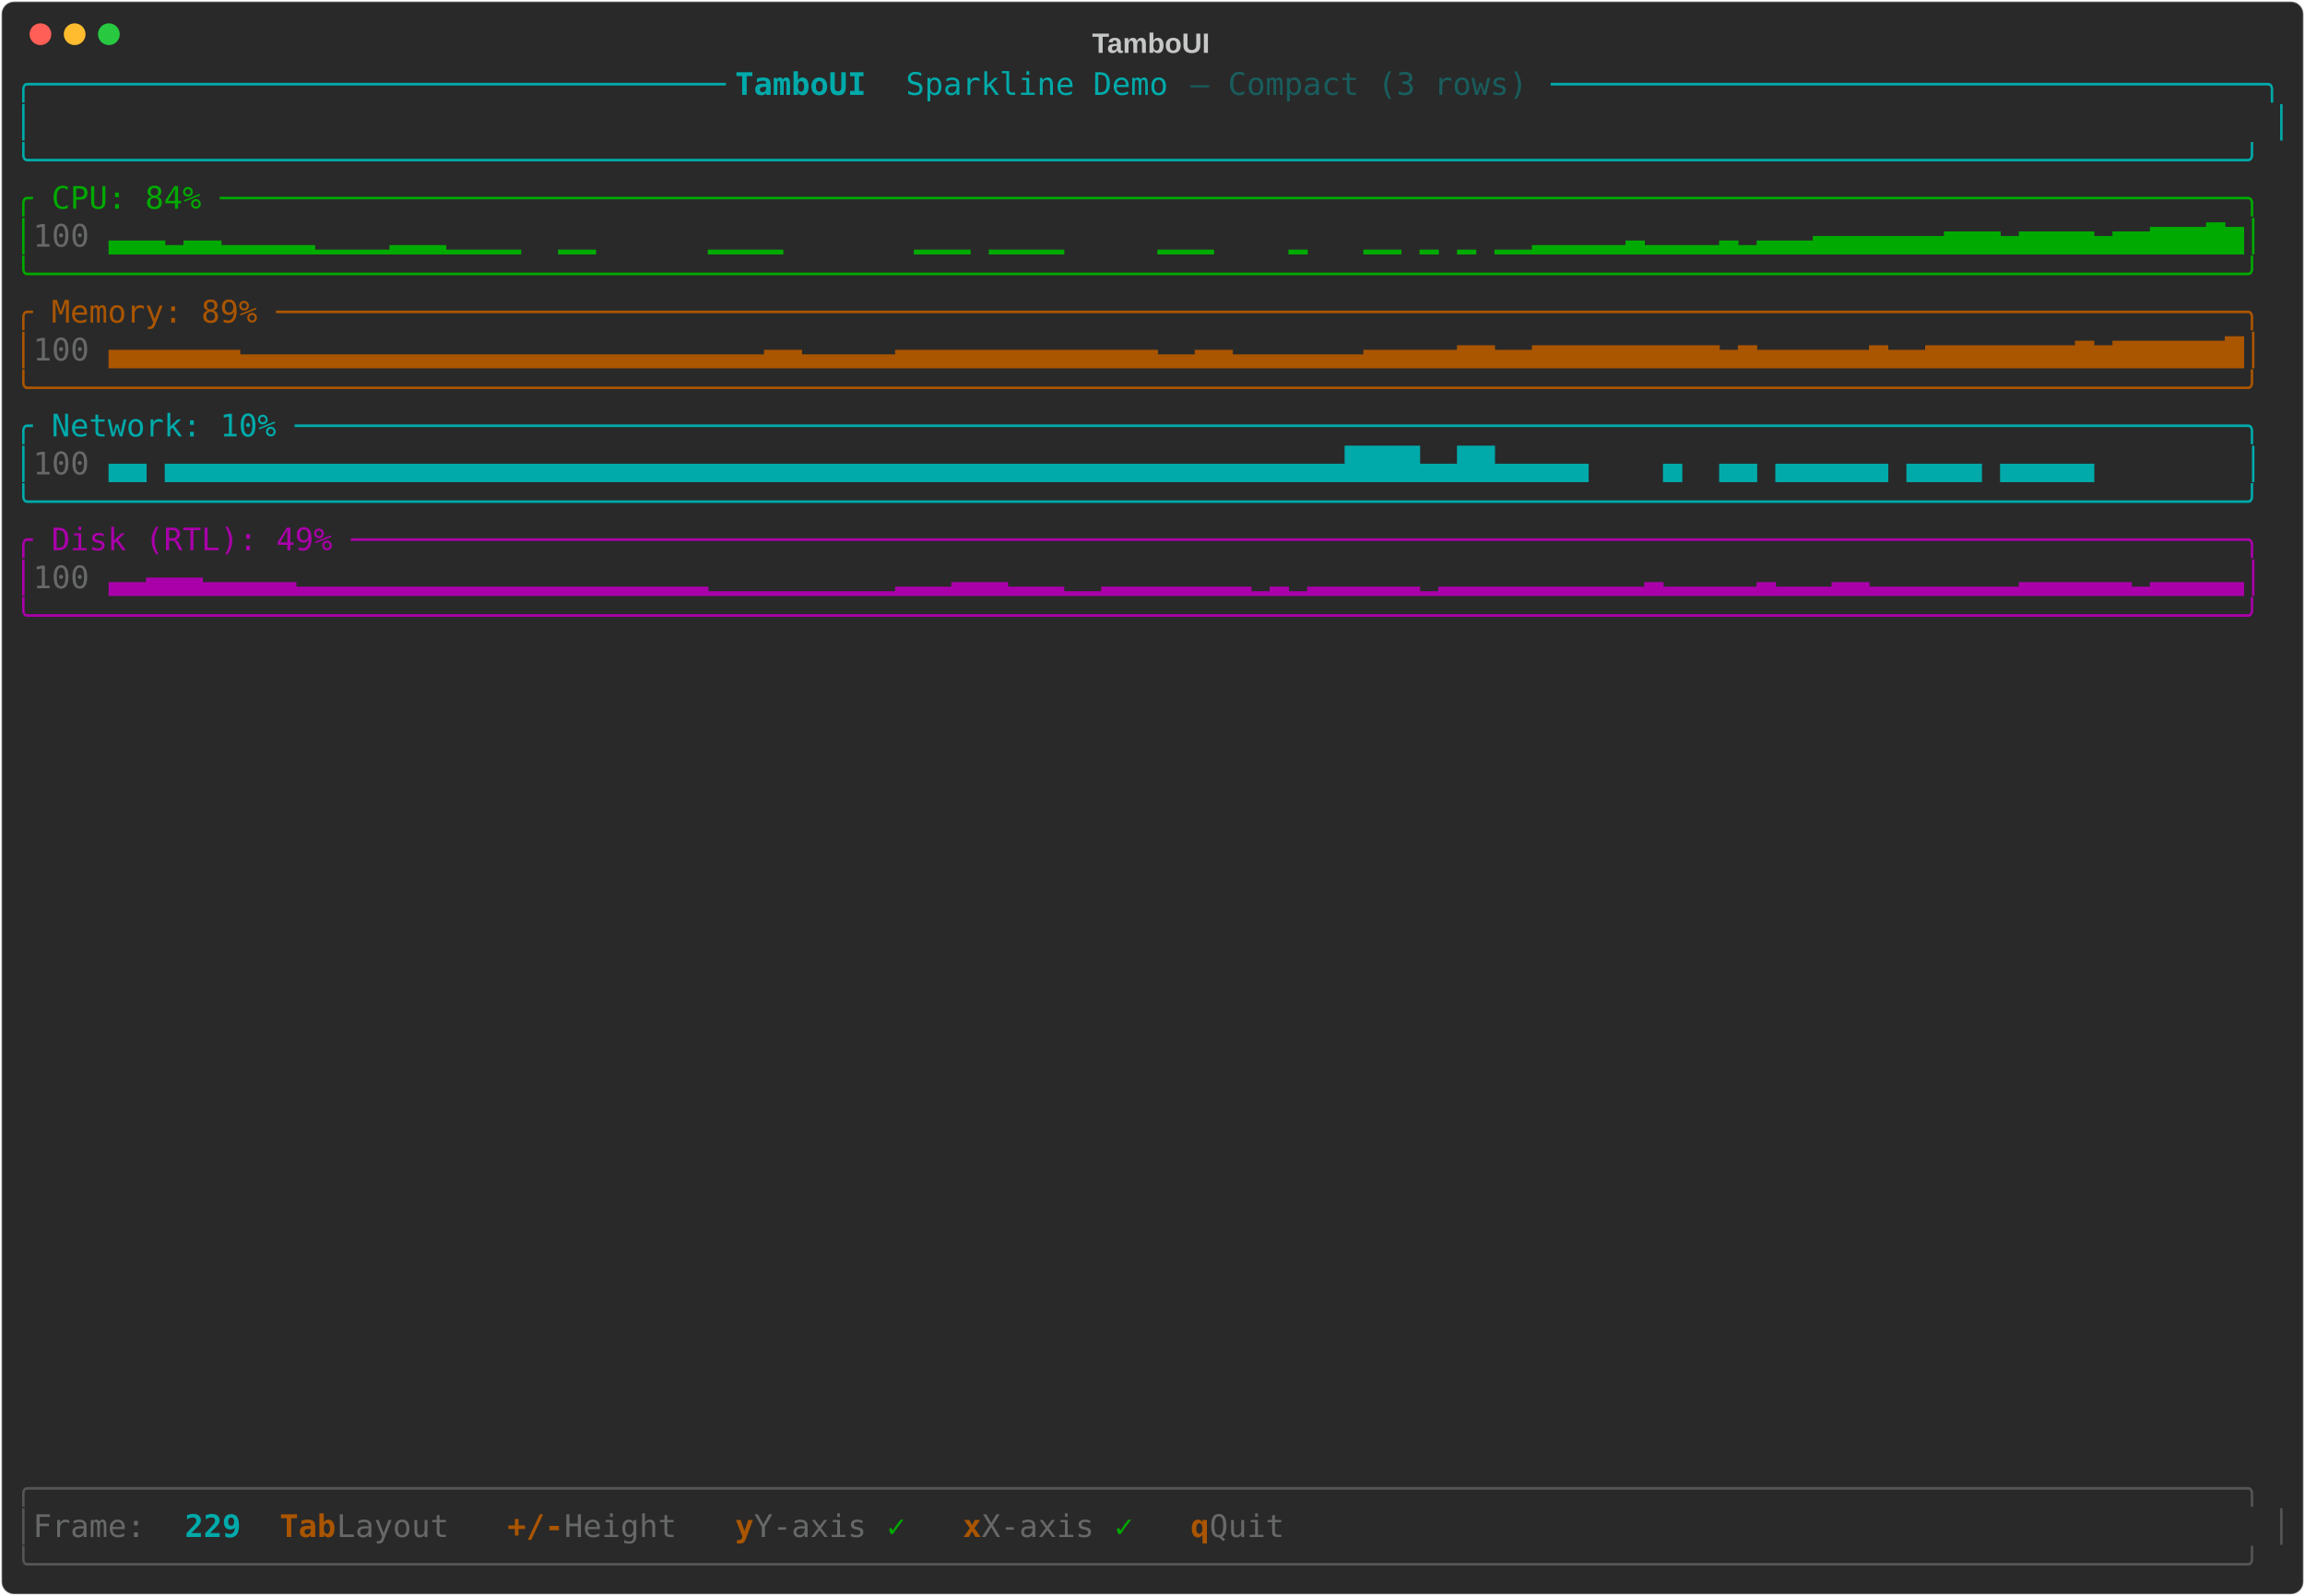
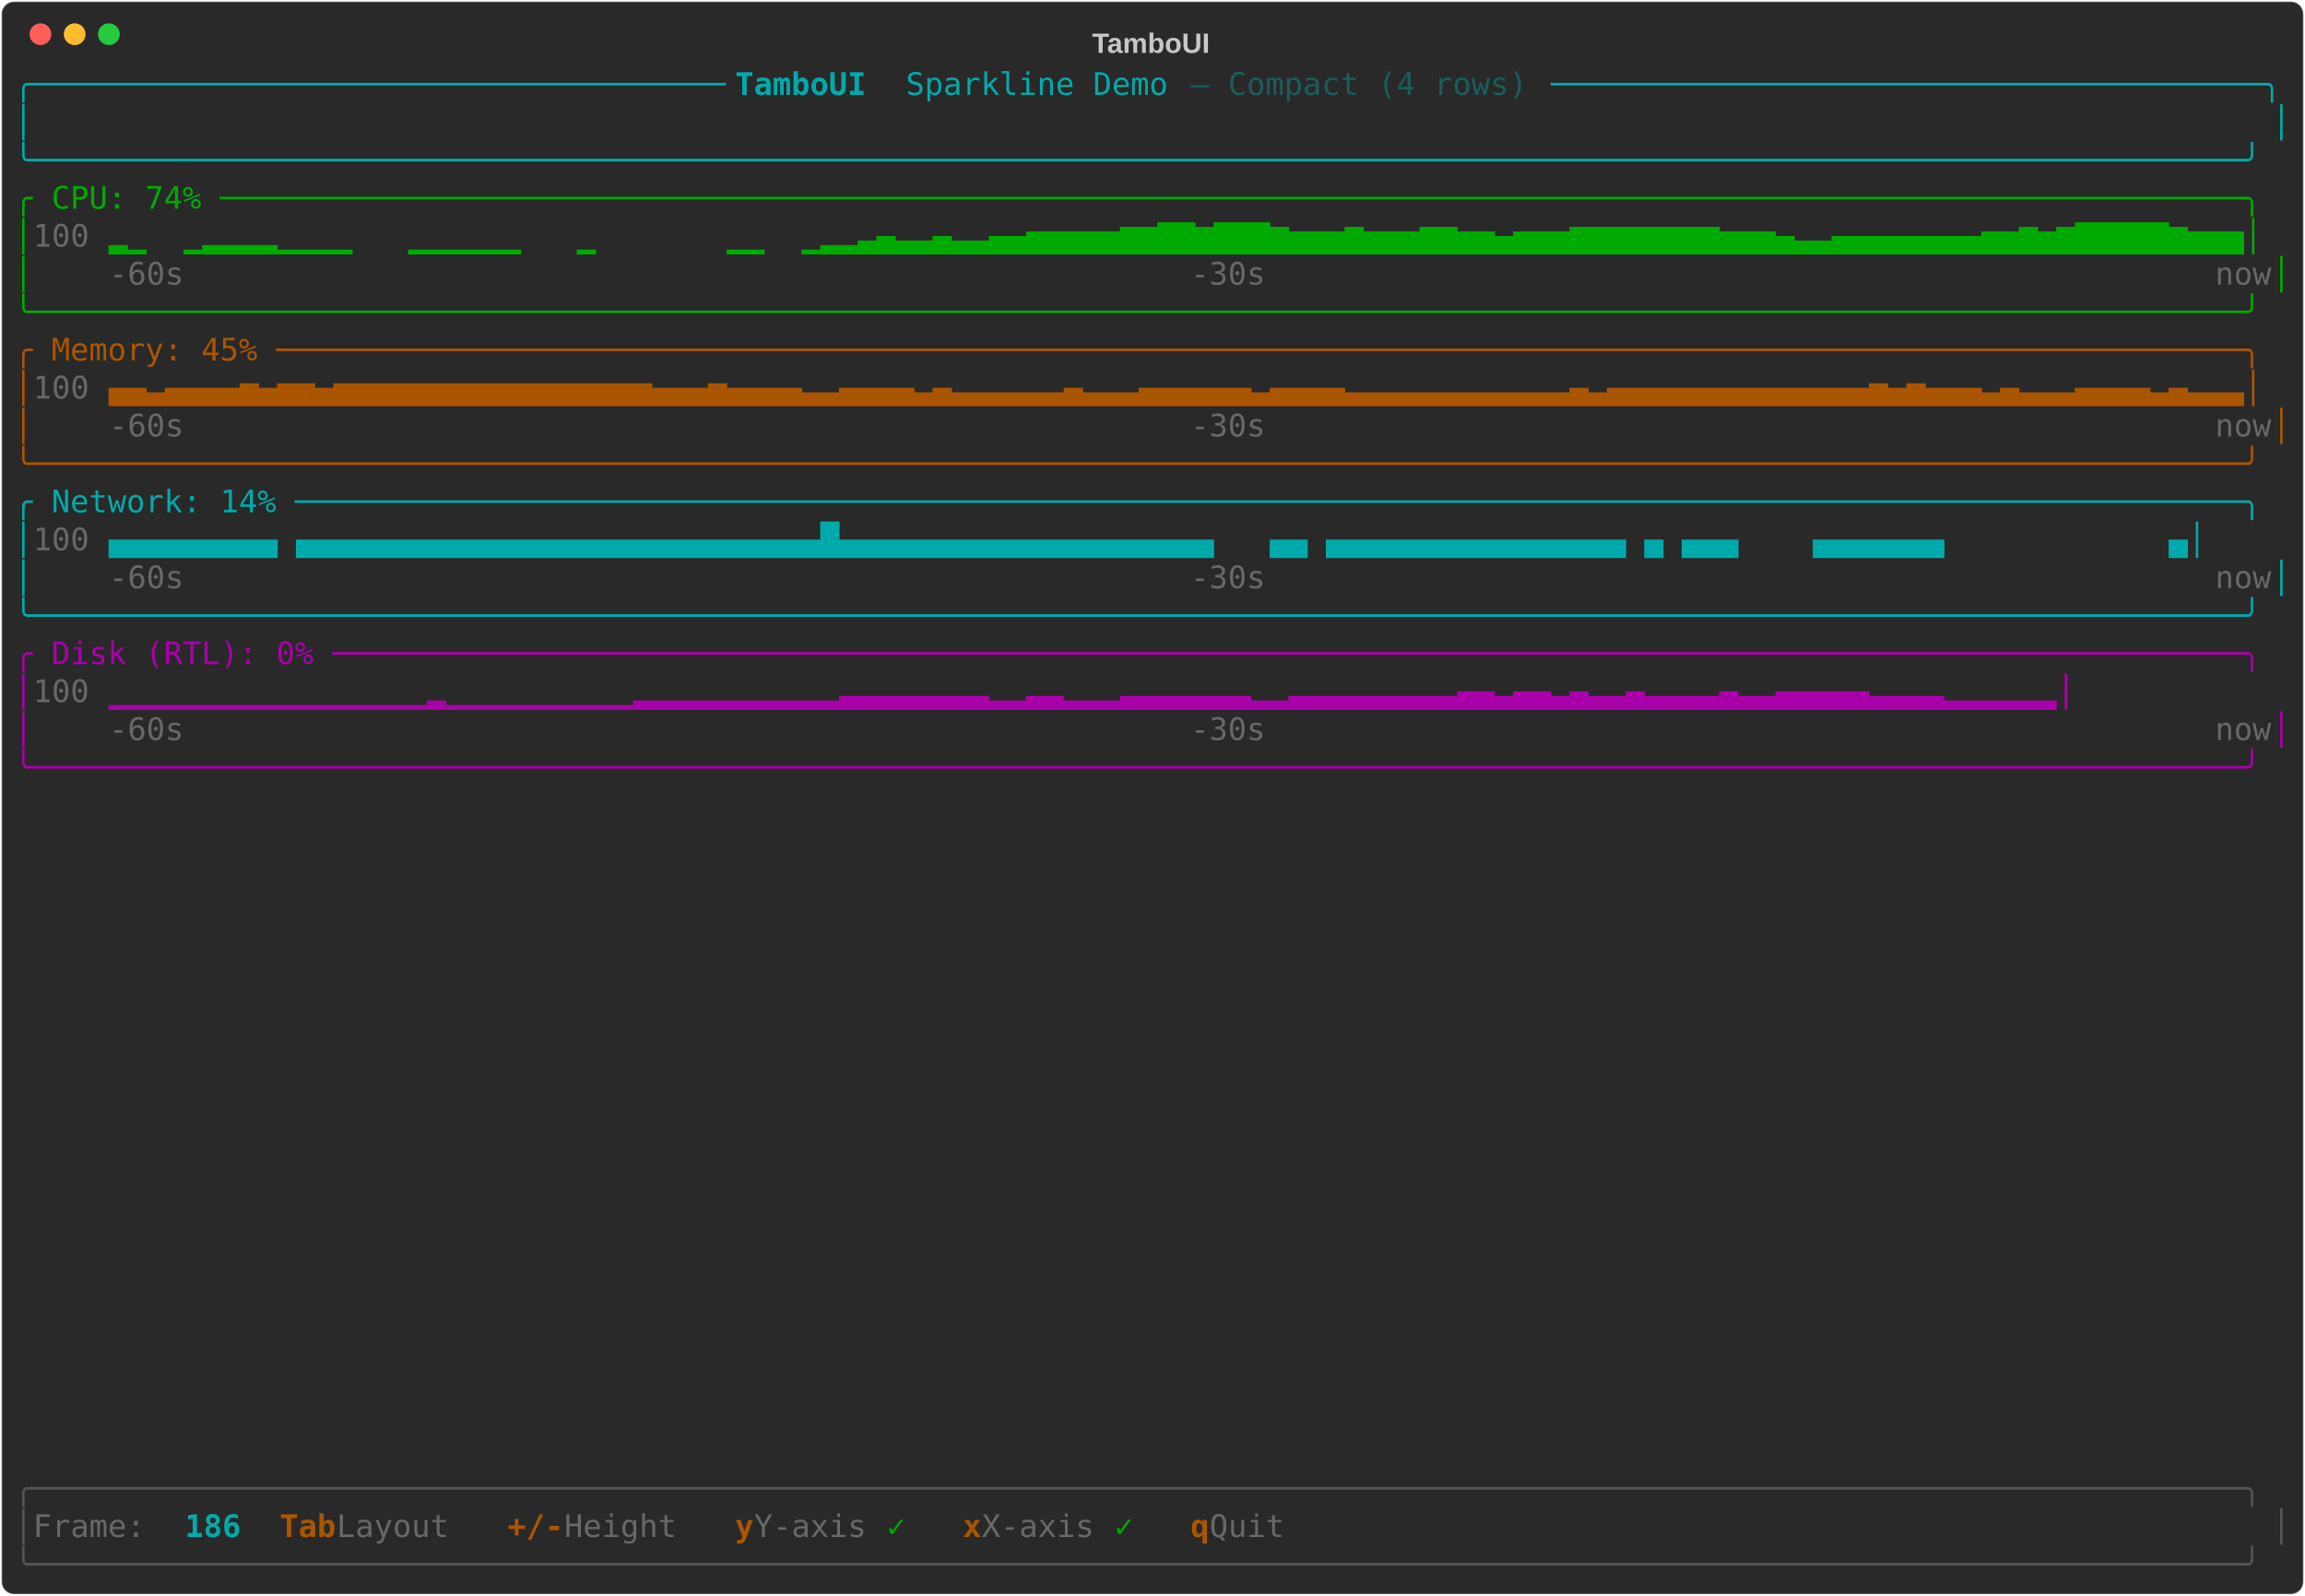
<svg xmlns="http://www.w3.org/2000/svg" class="rich-terminal" viewBox="0 0 1482 1026">
-   <style>    @font-face {        font-family: "Fira Code";        src: local("FiraCode-Regular"),                url("https://cdnjs.cloudflare.com/ajax/libs/firacode/6.2.0/woff2/FiraCode-Regular.woff2") format("woff2"),                url("https://cdnjs.cloudflare.com/ajax/libs/firacode/6.2.0/woff/FiraCode-Regular.woff") format("woff");        font-style: normal;        font-weight: 400;    }    @font-face {        font-family: "Fira Code";        src: local("FiraCode-Bold"),                url("https://cdnjs.cloudflare.com/ajax/libs/firacode/6.2.0/woff2/FiraCode-Bold.woff2") format("woff2"),                url("https://cdnjs.cloudflare.com/ajax/libs/firacode/6.2.0/woff/FiraCode-Bold.woff") format("woff");        font-style: bold;        font-weight: 700;    }    .terminal-1014404599-matrix {        font-family: Fira Code, monospace;        font-size: 20px;        line-height: 24.4px;        font-variant-east-asian: full-width;    }    .terminal-1014404599-title {        font-size: 18px;        font-weight: bold;        font-family: arial;    }    .terminal-1014404599-r1 { fill: #00aaaa }.terminal-1014404599-r2 { fill: #00aaaa;font-weight: bold }.terminal-1014404599-r3 { fill: #195d5d }.terminal-1014404599-r4 { fill: #c5c8c6 }.terminal-1014404599-r5 { fill: #00aa00 }.terminal-1014404599-r6 { fill: #676968 }.terminal-1014404599-r7 { fill: #aa5500 }.terminal-1014404599-r8 { fill: #aa00aa }.terminal-1014404599-r9 { fill: #555555 }.terminal-1014404599-r10 { fill: #aa5500;font-weight: bold }    </style>
+   <style>    @font-face {        font-family: "Fira Code";        src: local("FiraCode-Regular"),                url("https://cdnjs.cloudflare.com/ajax/libs/firacode/6.2.0/woff2/FiraCode-Regular.woff2") format("woff2"),                url("https://cdnjs.cloudflare.com/ajax/libs/firacode/6.2.0/woff/FiraCode-Regular.woff") format("woff");        font-style: normal;        font-weight: 400;    }    @font-face {        font-family: "Fira Code";        src: local("FiraCode-Bold"),                url("https://cdnjs.cloudflare.com/ajax/libs/firacode/6.2.0/woff2/FiraCode-Bold.woff2") format("woff2"),                url("https://cdnjs.cloudflare.com/ajax/libs/firacode/6.2.0/woff/FiraCode-Bold.woff") format("woff");        font-style: bold;        font-weight: 700;    }    .terminal-592095112-matrix {        font-family: Fira Code, monospace;        font-size: 20px;        line-height: 24.4px;        font-variant-east-asian: full-width;    }    .terminal-592095112-title {        font-size: 18px;        font-weight: bold;        font-family: arial;    }    .terminal-592095112-r1 { fill: #00aaaa }.terminal-592095112-r2 { fill: #00aaaa;font-weight: bold }.terminal-592095112-r3 { fill: #195d5d }.terminal-592095112-r4 { fill: #c5c8c6 }.terminal-592095112-r5 { fill: #00aa00 }.terminal-592095112-r6 { fill: #676968 }.terminal-592095112-r7 { fill: #aa5500 }.terminal-592095112-r8 { fill: #aa00aa }.terminal-592095112-r9 { fill: #555555 }.terminal-592095112-r10 { fill: #aa5500;font-weight: bold }    </style>
  <defs>
-     <clipPath id="terminal-1014404599-clip-terminal">
+     <clipPath id="terminal-592095112-clip-terminal">
      <rect x="0" y="0" width="1463" height="975" />
    </clipPath>
-     <clipPath id="terminal-1014404599-line-0">
+     <clipPath id="terminal-592095112-line-0">
      <rect x="0" y="1.5" width="1464" height="24.65" />
    </clipPath>
-     <clipPath id="terminal-1014404599-line-1">
+     <clipPath id="terminal-592095112-line-1">
      <rect x="0" y="25.9" width="1464" height="24.65" />
    </clipPath>
-     <clipPath id="terminal-1014404599-line-2">
+     <clipPath id="terminal-592095112-line-2">
      <rect x="0" y="50.3" width="1464" height="24.65" />
    </clipPath>
-     <clipPath id="terminal-1014404599-line-3">
+     <clipPath id="terminal-592095112-line-3">
      <rect x="0" y="74.7" width="1464" height="24.65" />
    </clipPath>
-     <clipPath id="terminal-1014404599-line-4">
+     <clipPath id="terminal-592095112-line-4">
      <rect x="0" y="99.1" width="1464" height="24.65" />
    </clipPath>
-     <clipPath id="terminal-1014404599-line-5">
+     <clipPath id="terminal-592095112-line-5">
      <rect x="0" y="123.5" width="1464" height="24.65" />
    </clipPath>
-     <clipPath id="terminal-1014404599-line-6">
+     <clipPath id="terminal-592095112-line-6">
      <rect x="0" y="147.9" width="1464" height="24.65" />
    </clipPath>
-     <clipPath id="terminal-1014404599-line-7">
+     <clipPath id="terminal-592095112-line-7">
      <rect x="0" y="172.3" width="1464" height="24.65" />
    </clipPath>
-     <clipPath id="terminal-1014404599-line-8">
+     <clipPath id="terminal-592095112-line-8">
      <rect x="0" y="196.7" width="1464" height="24.65" />
    </clipPath>
-     <clipPath id="terminal-1014404599-line-9">
+     <clipPath id="terminal-592095112-line-9">
      <rect x="0" y="221.1" width="1464" height="24.65" />
    </clipPath>
-     <clipPath id="terminal-1014404599-line-10">
+     <clipPath id="terminal-592095112-line-10">
      <rect x="0" y="245.5" width="1464" height="24.65" />
    </clipPath>
-     <clipPath id="terminal-1014404599-line-11">
+     <clipPath id="terminal-592095112-line-11">
      <rect x="0" y="269.9" width="1464" height="24.65" />
    </clipPath>
-     <clipPath id="terminal-1014404599-line-12">
+     <clipPath id="terminal-592095112-line-12">
      <rect x="0" y="294.3" width="1464" height="24.65" />
    </clipPath>
-     <clipPath id="terminal-1014404599-line-13">
+     <clipPath id="terminal-592095112-line-13">
      <rect x="0" y="318.7" width="1464" height="24.65" />
    </clipPath>
-     <clipPath id="terminal-1014404599-line-14">
+     <clipPath id="terminal-592095112-line-14">
      <rect x="0" y="343.1" width="1464" height="24.65" />
    </clipPath>
-     <clipPath id="terminal-1014404599-line-15">
+     <clipPath id="terminal-592095112-line-15">
      <rect x="0" y="367.5" width="1464" height="24.65" />
    </clipPath>
-     <clipPath id="terminal-1014404599-line-16">
+     <clipPath id="terminal-592095112-line-16">
      <rect x="0" y="391.9" width="1464" height="24.65" />
    </clipPath>
-     <clipPath id="terminal-1014404599-line-17">
+     <clipPath id="terminal-592095112-line-17">
      <rect x="0" y="416.3" width="1464" height="24.65" />
    </clipPath>
-     <clipPath id="terminal-1014404599-line-18">
+     <clipPath id="terminal-592095112-line-18">
      <rect x="0" y="440.7" width="1464" height="24.65" />
    </clipPath>
-     <clipPath id="terminal-1014404599-line-19">
+     <clipPath id="terminal-592095112-line-19">
      <rect x="0" y="465.1" width="1464" height="24.65" />
    </clipPath>
-     <clipPath id="terminal-1014404599-line-20">
+     <clipPath id="terminal-592095112-line-20">
      <rect x="0" y="489.5" width="1464" height="24.65" />
    </clipPath>
-     <clipPath id="terminal-1014404599-line-21">
+     <clipPath id="terminal-592095112-line-21">
      <rect x="0" y="513.9" width="1464" height="24.65" />
    </clipPath>
-     <clipPath id="terminal-1014404599-line-22">
+     <clipPath id="terminal-592095112-line-22">
      <rect x="0" y="538.3" width="1464" height="24.65" />
    </clipPath>
-     <clipPath id="terminal-1014404599-line-23">
+     <clipPath id="terminal-592095112-line-23">
      <rect x="0" y="562.7" width="1464" height="24.65" />
    </clipPath>
-     <clipPath id="terminal-1014404599-line-24">
+     <clipPath id="terminal-592095112-line-24">
      <rect x="0" y="587.1" width="1464" height="24.65" />
    </clipPath>
-     <clipPath id="terminal-1014404599-line-25">
+     <clipPath id="terminal-592095112-line-25">
      <rect x="0" y="611.5" width="1464" height="24.65" />
    </clipPath>
-     <clipPath id="terminal-1014404599-line-26">
+     <clipPath id="terminal-592095112-line-26">
      <rect x="0" y="635.9" width="1464" height="24.65" />
    </clipPath>
-     <clipPath id="terminal-1014404599-line-27">
+     <clipPath id="terminal-592095112-line-27">
      <rect x="0" y="660.3" width="1464" height="24.65" />
    </clipPath>
-     <clipPath id="terminal-1014404599-line-28">
+     <clipPath id="terminal-592095112-line-28">
      <rect x="0" y="684.7" width="1464" height="24.65" />
    </clipPath>
-     <clipPath id="terminal-1014404599-line-29">
+     <clipPath id="terminal-592095112-line-29">
      <rect x="0" y="709.1" width="1464" height="24.65" />
    </clipPath>
-     <clipPath id="terminal-1014404599-line-30">
+     <clipPath id="terminal-592095112-line-30">
      <rect x="0" y="733.5" width="1464" height="24.65" />
    </clipPath>
-     <clipPath id="terminal-1014404599-line-31">
+     <clipPath id="terminal-592095112-line-31">
      <rect x="0" y="757.9" width="1464" height="24.65" />
    </clipPath>
-     <clipPath id="terminal-1014404599-line-32">
+     <clipPath id="terminal-592095112-line-32">
      <rect x="0" y="782.3" width="1464" height="24.65" />
    </clipPath>
-     <clipPath id="terminal-1014404599-line-33">
+     <clipPath id="terminal-592095112-line-33">
      <rect x="0" y="806.7" width="1464" height="24.65" />
    </clipPath>
-     <clipPath id="terminal-1014404599-line-34">
+     <clipPath id="terminal-592095112-line-34">
      <rect x="0" y="831.1" width="1464" height="24.65" />
    </clipPath>
-     <clipPath id="terminal-1014404599-line-35">
+     <clipPath id="terminal-592095112-line-35">
      <rect x="0" y="855.5" width="1464" height="24.65" />
    </clipPath>
-     <clipPath id="terminal-1014404599-line-36">
+     <clipPath id="terminal-592095112-line-36">
      <rect x="0" y="879.9" width="1464" height="24.65" />
    </clipPath>
-     <clipPath id="terminal-1014404599-line-37">
+     <clipPath id="terminal-592095112-line-37">
      <rect x="0" y="904.3" width="1464" height="24.65" />
    </clipPath>
-     <clipPath id="terminal-1014404599-line-38">
+     <clipPath id="terminal-592095112-line-38">
      <rect x="0" y="928.7" width="1464" height="24.65" />
    </clipPath>
-     <clipPath id="terminal-1014404599-line-39">
+     <clipPath id="terminal-592095112-line-39">
      <rect x="0" y="953.1" width="1464" height="24.65" />
    </clipPath>
  </defs>
  <rect fill="#292929" stroke="rgba(255,255,255,0.35)" stroke-width="1" x="1" y="1" width="1480" height="1024" rx="8" />
-   <text class="terminal-1014404599-title" fill="#c5c8c6" text-anchor="middle" x="740" y="34">TamboUI</text>
+   <text class="terminal-592095112-title" fill="#c5c8c6" text-anchor="middle" x="740" y="34">TamboUI</text>
  <g transform="translate(26,22)">
    <circle cx="0" cy="0" r="7" fill="#ff5f57" />
    <circle cx="22" cy="0" r="7" fill="#febc2e" />
    <circle cx="44" cy="0" r="7" fill="#28c840" />
  </g>
-   <g transform="translate(9, 41)" clip-path="url(#terminal-1014404599-clip-terminal)">
-     <g class="terminal-1014404599-matrix">
-       <text class="terminal-1014404599-r1" x="0" y="20" textLength="463.6" clip-path="url(#terminal-1014404599-line-0)">╭─────────────────────────────────────</text>
-       <text class="terminal-1014404599-r2" x="463.6" y="20" textLength="109.8" clip-path="url(#terminal-1014404599-line-0)"> TamboUI </text>
-       <text class="terminal-1014404599-r1" x="573.4" y="20" textLength="183" clip-path="url(#terminal-1014404599-line-0)">Sparkline Demo </text>
-       <text class="terminal-1014404599-r3" x="756.4" y="20" textLength="231.8" clip-path="url(#terminal-1014404599-line-0)">— Compact (3 rows) </text>
-       <text class="terminal-1014404599-r1" x="988.2" y="20" textLength="475.8" clip-path="url(#terminal-1014404599-line-0)">──────────────────────────────────────╮</text>
-       <text class="terminal-1014404599-r1" x="0" y="44.4" textLength="12.2" clip-path="url(#terminal-1014404599-line-1)">│</text>
-       <text class="terminal-1014404599-r1" x="1451.8" y="44.4" textLength="12.2" clip-path="url(#terminal-1014404599-line-1)">│</text>
-       <text class="terminal-1014404599-r1" x="0" y="68.8" textLength="1464" clip-path="url(#terminal-1014404599-line-2)">╰──────────────────────────────────────────────────────────────────────────────────────────────────────────────────────╯</text>
-       <text class="terminal-1014404599-r5" x="0" y="93.2" textLength="1464" clip-path="url(#terminal-1014404599-line-3)">╭ CPU: 84% ────────────────────────────────────────────────────────────────────────────────────────────────────────────╮</text>
-       <text class="terminal-1014404599-r5" x="0" y="117.6" textLength="12.2" clip-path="url(#terminal-1014404599-line-4)">│</text>
-       <text class="terminal-1014404599-r6" x="12.2" y="117.6" textLength="48.8" clip-path="url(#terminal-1014404599-line-4)"> 100</text>
-       <text class="terminal-1014404599-r5" x="61" y="117.6" textLength="1403" clip-path="url(#terminal-1014404599-line-4)">▃▃▃▂▃▃▂▂▂▂▂▁▁▁▁▂▂▂▁▁▁▁  ▁▁      ▁▁▁▁       ▁▁▁ ▁▁▁▁     ▁▁▁    ▁   ▁▁ ▁ ▁ ▁▁▂▂▂▂▂▃▂▂▂▂▃▂▃▃▃▄▄▄▄▄▄▄▅▅▅▄▅▅▅▅▄▅▅▆▆▆▇▆│</text>
-       <text class="terminal-1014404599-r5" x="0" y="142" textLength="1464" clip-path="url(#terminal-1014404599-line-5)">╰──────────────────────────────────────────────────────────────────────────────────────────────────────────────────────╯</text>
-       <text class="terminal-1014404599-r7" x="0" y="166.4" textLength="1464" clip-path="url(#terminal-1014404599-line-6)">╭ Memory: 89% ─────────────────────────────────────────────────────────────────────────────────────────────────────────╮</text>
-       <text class="terminal-1014404599-r7" x="0" y="190.8" textLength="12.2" clip-path="url(#terminal-1014404599-line-7)">│</text>
-       <text class="terminal-1014404599-r6" x="12.2" y="190.8" textLength="48.8" clip-path="url(#terminal-1014404599-line-7)"> 100</text>
-       <text class="terminal-1014404599-r7" x="61" y="190.8" textLength="1403" clip-path="url(#terminal-1014404599-line-7)">▄▄▄▄▄▄▄▃▃▃▃▃▃▃▃▃▃▃▃▃▃▃▃▃▃▃▃▃▃▃▃▃▃▃▃▄▄▃▃▃▃▃▄▄▄▄▄▄▄▄▄▄▄▄▄▄▃▃▄▄▃▃▃▃▃▃▃▄▄▄▄▄▅▅▄▄▅▅▅▅▅▅▅▅▅▅▄▅▄▄▄▄▄▄▅▄▄▅▅▅▅▅▅▅▅▆▅▆▆▆▆▆▆▇│</text>
-       <text class="terminal-1014404599-r7" x="0" y="215.2" textLength="1464" clip-path="url(#terminal-1014404599-line-8)">╰──────────────────────────────────────────────────────────────────────────────────────────────────────────────────────╯</text>
-       <text class="terminal-1014404599-r1" x="0" y="239.6" textLength="1464" clip-path="url(#terminal-1014404599-line-9)">╭ Network: 10% ────────────────────────────────────────────────────────────────────────────────────────────────────────╮</text>
-       <text class="terminal-1014404599-r1" x="0" y="264" textLength="12.2" clip-path="url(#terminal-1014404599-line-10)">│</text>
-       <text class="terminal-1014404599-r6" x="12.2" y="264" textLength="48.8" clip-path="url(#terminal-1014404599-line-10)"> 100</text>
-       <text class="terminal-1014404599-r1" x="61" y="264" textLength="1403" clip-path="url(#terminal-1014404599-line-10)">▄▄ ▄▄▄▄▄▄▄▄▄▄▄▄▄▄▄▄▄▄▄▄▄▄▄▄▄▄▄▄▄▄▄▄▄▄▄▄▄▄▄▄▄▄▄▄▄▄▄▄▄▄▄▄▄▄▄▄▄▄▄▄▄▄▄████▄▄██▄▄▄▄▄    ▄  ▄▄ ▄▄▄▄▄▄ ▄▄▄▄ ▄▄▄▄▄        │</text>
-       <text class="terminal-1014404599-r1" x="0" y="288.4" textLength="1464" clip-path="url(#terminal-1014404599-line-11)">╰──────────────────────────────────────────────────────────────────────────────────────────────────────────────────────╯</text>
-       <text class="terminal-1014404599-r8" x="0" y="312.8" textLength="1464" clip-path="url(#terminal-1014404599-line-12)">╭ Disk (RTL): 49% ─────────────────────────────────────────────────────────────────────────────────────────────────────╮</text>
-       <text class="terminal-1014404599-r8" x="0" y="337.2" textLength="12.2" clip-path="url(#terminal-1014404599-line-13)">│</text>
-       <text class="terminal-1014404599-r6" x="12.2" y="337.2" textLength="48.8" clip-path="url(#terminal-1014404599-line-13)"> 100</text>
-       <text class="terminal-1014404599-r8" x="61" y="337.2" textLength="1403" clip-path="url(#terminal-1014404599-line-13)">▃▃▄▄▄▃▃▃▃▃▂▂▂▂▂▂▂▂▂▂▂▂▂▂▂▂▂▂▂▂▂▂▁▁▁▁▁▁▁▁▁▁▂▂▂▃▃▃▂▂▂▁▁▂▂▂▂▂▂▂▂▁▂▁▂▂▂▂▂▂▁▂▂▂▂▂▂▂▂▂▂▂▃▂▂▂▂▂▃▂▂▂▃▃▂▂▂▂▂▂▂▂▃▃▃▃▃▃▂▃▃▃▃▃│</text>
-       <text class="terminal-1014404599-r8" x="0" y="361.6" textLength="1464" clip-path="url(#terminal-1014404599-line-14)">╰──────────────────────────────────────────────────────────────────────────────────────────────────────────────────────╯</text>
-       <text class="terminal-1014404599-r9" x="0" y="922.8" textLength="1464" clip-path="url(#terminal-1014404599-line-37)">╭──────────────────────────────────────────────────────────────────────────────────────────────────────────────────────╮</text>
-       <text class="terminal-1014404599-r9" x="0" y="947.2" textLength="12.2" clip-path="url(#terminal-1014404599-line-38)">│</text>
-       <text class="terminal-1014404599-r6" x="12.2" y="947.2" textLength="97.6" clip-path="url(#terminal-1014404599-line-38)"> Frame: </text>
-       <text class="terminal-1014404599-r2" x="109.8" y="947.2" textLength="36.6" clip-path="url(#terminal-1014404599-line-38)">229</text>
-       <text class="terminal-1014404599-r10" x="170.8" y="947.2" textLength="36.6" clip-path="url(#terminal-1014404599-line-38)">Tab</text>
-       <text class="terminal-1014404599-r6" x="207.4" y="947.2" textLength="85.4" clip-path="url(#terminal-1014404599-line-38)"> Layout</text>
-       <text class="terminal-1014404599-r10" x="317.2" y="947.2" textLength="36.6" clip-path="url(#terminal-1014404599-line-38)">+/-</text>
-       <text class="terminal-1014404599-r6" x="353.8" y="947.2" textLength="85.4" clip-path="url(#terminal-1014404599-line-38)"> Height</text>
-       <text class="terminal-1014404599-r10" x="463.6" y="947.2" textLength="12.2" clip-path="url(#terminal-1014404599-line-38)">y</text>
-       <text class="terminal-1014404599-r6" x="475.8" y="947.2" textLength="85.4" clip-path="url(#terminal-1014404599-line-38)"> Y-axis</text>
-       <text class="terminal-1014404599-r5" x="561.2" y="947.2" textLength="24.4" clip-path="url(#terminal-1014404599-line-38)"> ✓</text>
-       <text class="terminal-1014404599-r10" x="610" y="947.2" textLength="12.2" clip-path="url(#terminal-1014404599-line-38)">x</text>
-       <text class="terminal-1014404599-r6" x="622.2" y="947.2" textLength="85.4" clip-path="url(#terminal-1014404599-line-38)"> X-axis</text>
-       <text class="terminal-1014404599-r5" x="707.6" y="947.2" textLength="24.4" clip-path="url(#terminal-1014404599-line-38)"> ✓</text>
-       <text class="terminal-1014404599-r10" x="756.4" y="947.2" textLength="12.2" clip-path="url(#terminal-1014404599-line-38)">q</text>
-       <text class="terminal-1014404599-r6" x="768.6" y="947.2" textLength="61" clip-path="url(#terminal-1014404599-line-38)"> Quit</text>
-       <text class="terminal-1014404599-r9" x="1451.8" y="947.2" textLength="12.2" clip-path="url(#terminal-1014404599-line-38)">│</text>
-       <text class="terminal-1014404599-r9" x="0" y="971.6" textLength="1464" clip-path="url(#terminal-1014404599-line-39)">╰──────────────────────────────────────────────────────────────────────────────────────────────────────────────────────╯</text>
+   <g transform="translate(9, 41)" clip-path="url(#terminal-592095112-clip-terminal)">
+     <g class="terminal-592095112-matrix">
+       <text class="terminal-592095112-r1" x="0" y="20" textLength="463.6" clip-path="url(#terminal-592095112-line-0)">╭─────────────────────────────────────</text>
+       <text class="terminal-592095112-r2" x="463.6" y="20" textLength="109.8" clip-path="url(#terminal-592095112-line-0)"> TamboUI </text>
+       <text class="terminal-592095112-r1" x="573.4" y="20" textLength="183" clip-path="url(#terminal-592095112-line-0)">Sparkline Demo </text>
+       <text class="terminal-592095112-r3" x="756.4" y="20" textLength="231.8" clip-path="url(#terminal-592095112-line-0)">— Compact (4 rows) </text>
+       <text class="terminal-592095112-r1" x="988.2" y="20" textLength="475.8" clip-path="url(#terminal-592095112-line-0)">──────────────────────────────────────╮</text>
+       <text class="terminal-592095112-r1" x="0" y="44.4" textLength="12.2" clip-path="url(#terminal-592095112-line-1)">│</text>
+       <text class="terminal-592095112-r1" x="1451.8" y="44.4" textLength="12.2" clip-path="url(#terminal-592095112-line-1)">│</text>
+       <text class="terminal-592095112-r1" x="0" y="68.8" textLength="1464" clip-path="url(#terminal-592095112-line-2)">╰──────────────────────────────────────────────────────────────────────────────────────────────────────────────────────╯</text>
+       <text class="terminal-592095112-r5" x="0" y="93.2" textLength="1464" clip-path="url(#terminal-592095112-line-3)">╭ CPU: 74% ────────────────────────────────────────────────────────────────────────────────────────────────────────────╮</text>
+       <text class="terminal-592095112-r5" x="0" y="117.6" textLength="12.2" clip-path="url(#terminal-592095112-line-4)">│</text>
+       <text class="terminal-592095112-r6" x="12.2" y="117.6" textLength="48.8" clip-path="url(#terminal-592095112-line-4)"> 100</text>
+       <text class="terminal-592095112-r5" x="61" y="117.6" textLength="1403" clip-path="url(#terminal-592095112-line-4)">▂▁  ▁▂▂▂▂▁▁▁▁   ▁▁▁▁▁▁   ▁       ▁▁  ▁▂▂▃▄▃▃▄▃▃▄▄▅▅▅▅▅▆▆▇▇▆▇▇▇▆▅▅▅▆▅▅▅▆▆▅▅▄▅▅▅▆▆▆▆▆▆▆▆▅▅▅▄▃▃▄▄▄▄▄▄▄▄▅▅▆▅▆▇▇▇▇▇▆▅▅▅│</text>
+       <text class="terminal-592095112-r5" x="0" y="142" textLength="12.2" clip-path="url(#terminal-592095112-line-5)">│</text>
+       <text class="terminal-592095112-r6" x="61" y="142" textLength="48.8" clip-path="url(#terminal-592095112-line-5)">-60s</text>
+       <text class="terminal-592095112-r6" x="756.4" y="142" textLength="48.8" clip-path="url(#terminal-592095112-line-5)">-30s</text>
+       <text class="terminal-592095112-r6" x="1415.2" y="142" textLength="36.6" clip-path="url(#terminal-592095112-line-5)">now</text>
+       <text class="terminal-592095112-r5" x="1451.8" y="142" textLength="12.2" clip-path="url(#terminal-592095112-line-5)">│</text>
+       <text class="terminal-592095112-r5" x="0" y="166.4" textLength="1464" clip-path="url(#terminal-592095112-line-6)">╰──────────────────────────────────────────────────────────────────────────────────────────────────────────────────────╯</text>
+       <text class="terminal-592095112-r7" x="0" y="190.8" textLength="1464" clip-path="url(#terminal-592095112-line-7)">╭ Memory: 45% ─────────────────────────────────────────────────────────────────────────────────────────────────────────╮</text>
+       <text class="terminal-592095112-r7" x="0" y="215.2" textLength="12.2" clip-path="url(#terminal-592095112-line-8)">│</text>
+       <text class="terminal-592095112-r6" x="12.2" y="215.2" textLength="48.8" clip-path="url(#terminal-592095112-line-8)"> 100</text>
+       <text class="terminal-592095112-r7" x="61" y="215.2" textLength="1403" clip-path="url(#terminal-592095112-line-8)">▄▄▃▄▄▄▄▅▄▅▅▄▅▅▅▅▅▅▅▅▅▅▅▅▅▅▅▅▅▄▄▄▅▄▄▄▄▃▃▄▄▄▄▃▄▃▃▃▃▃▃▄▃▃▃▄▄▄▄▄▄▃▄▄▄▄▃▃▃▃▃▃▃▃▃▃▃▃▄▃▄▄▄▄▄▄▄▄▄▄▄▄▄▄▅▄▅▄▄▄▃▄▃▃▃▄▄▄▄▃▄▃▃▃│</text>
+       <text class="terminal-592095112-r7" x="0" y="239.6" textLength="12.2" clip-path="url(#terminal-592095112-line-9)">│</text>
+       <text class="terminal-592095112-r6" x="61" y="239.6" textLength="48.8" clip-path="url(#terminal-592095112-line-9)">-60s</text>
+       <text class="terminal-592095112-r6" x="756.4" y="239.6" textLength="48.8" clip-path="url(#terminal-592095112-line-9)">-30s</text>
+       <text class="terminal-592095112-r6" x="1415.2" y="239.6" textLength="36.6" clip-path="url(#terminal-592095112-line-9)">now</text>
+       <text class="terminal-592095112-r7" x="1451.8" y="239.6" textLength="12.2" clip-path="url(#terminal-592095112-line-9)">│</text>
+       <text class="terminal-592095112-r7" x="0" y="264" textLength="1464" clip-path="url(#terminal-592095112-line-10)">╰──────────────────────────────────────────────────────────────────────────────────────────────────────────────────────╯</text>
+       <text class="terminal-592095112-r1" x="0" y="288.4" textLength="1464" clip-path="url(#terminal-592095112-line-11)">╭ Network: 14% ────────────────────────────────────────────────────────────────────────────────────────────────────────╮</text>
+       <text class="terminal-592095112-r1" x="0" y="312.8" textLength="12.2" clip-path="url(#terminal-592095112-line-12)">│</text>
+       <text class="terminal-592095112-r6" x="12.2" y="312.8" textLength="48.8" clip-path="url(#terminal-592095112-line-12)"> 100</text>
+       <text class="terminal-592095112-r1" x="61" y="312.8" textLength="1403" clip-path="url(#terminal-592095112-line-12)">   ▄▄▄▄▄▄▄▄▄ ▄▄▄▄▄▄▄▄▄▄▄▄▄▄▄▄▄▄▄▄▄▄▄▄▄▄▄▄█▄▄▄▄▄▄▄▄▄▄▄▄▄▄▄▄▄▄▄▄   ▄▄ ▄▄▄▄▄▄▄▄▄▄▄▄▄▄▄▄ ▄ ▄▄▄    ▄▄▄▄▄▄▄            ▄│</text>
+       <text class="terminal-592095112-r1" x="0" y="337.2" textLength="12.2" clip-path="url(#terminal-592095112-line-13)">│</text>
+       <text class="terminal-592095112-r6" x="61" y="337.2" textLength="48.8" clip-path="url(#terminal-592095112-line-13)">-60s</text>
+       <text class="terminal-592095112-r6" x="756.4" y="337.2" textLength="48.8" clip-path="url(#terminal-592095112-line-13)">-30s</text>
+       <text class="terminal-592095112-r6" x="1415.2" y="337.2" textLength="36.6" clip-path="url(#terminal-592095112-line-13)">now</text>
+       <text class="terminal-592095112-r1" x="1451.8" y="337.2" textLength="12.2" clip-path="url(#terminal-592095112-line-13)">│</text>
+       <text class="terminal-592095112-r1" x="0" y="361.6" textLength="1464" clip-path="url(#terminal-592095112-line-14)">╰──────────────────────────────────────────────────────────────────────────────────────────────────────────────────────╯</text>
+       <text class="terminal-592095112-r8" x="0" y="386" textLength="1464" clip-path="url(#terminal-592095112-line-15)">╭ Disk (RTL): 0% ──────────────────────────────────────────────────────────────────────────────────────────────────────╮</text>
+       <text class="terminal-592095112-r8" x="0" y="410.4" textLength="12.2" clip-path="url(#terminal-592095112-line-16)">│</text>
+       <text class="terminal-592095112-r6" x="12.2" y="410.4" textLength="48.8" clip-path="url(#terminal-592095112-line-16)"> 100</text>
+       <text class="terminal-592095112-r8" x="61" y="410.4" textLength="1403" clip-path="url(#terminal-592095112-line-16)">          ▁▁▁▁▁▁▁▁▁▁▁▁▁▁▁▁▁▂▁▁▁▁▁▁▁▁▁▁▂▂▂▂▂▂▂▂▂▂▂▃▃▃▃▃▃▃▃▂▂▃▃▂▂▂▃▃▃▃▃▃▃▂▂▃▃▃▃▃▃▃▃▃▄▄▃▄▄▃▄▃▃▄▃▃▃▃▄▃▃▄▄▄▄▄▃▃▃▃▂▂▂▂▂▂│</text>
+       <text class="terminal-592095112-r8" x="0" y="434.8" textLength="12.2" clip-path="url(#terminal-592095112-line-17)">│</text>
+       <text class="terminal-592095112-r6" x="61" y="434.8" textLength="48.8" clip-path="url(#terminal-592095112-line-17)">-60s</text>
+       <text class="terminal-592095112-r6" x="756.4" y="434.8" textLength="48.8" clip-path="url(#terminal-592095112-line-17)">-30s</text>
+       <text class="terminal-592095112-r6" x="1415.2" y="434.8" textLength="36.6" clip-path="url(#terminal-592095112-line-17)">now</text>
+       <text class="terminal-592095112-r8" x="1451.8" y="434.8" textLength="12.2" clip-path="url(#terminal-592095112-line-17)">│</text>
+       <text class="terminal-592095112-r8" x="0" y="459.2" textLength="1464" clip-path="url(#terminal-592095112-line-18)">╰──────────────────────────────────────────────────────────────────────────────────────────────────────────────────────╯</text>
+       <text class="terminal-592095112-r9" x="0" y="922.8" textLength="1464" clip-path="url(#terminal-592095112-line-37)">╭──────────────────────────────────────────────────────────────────────────────────────────────────────────────────────╮</text>
+       <text class="terminal-592095112-r9" x="0" y="947.2" textLength="12.2" clip-path="url(#terminal-592095112-line-38)">│</text>
+       <text class="terminal-592095112-r6" x="12.2" y="947.2" textLength="97.6" clip-path="url(#terminal-592095112-line-38)"> Frame: </text>
+       <text class="terminal-592095112-r2" x="109.8" y="947.2" textLength="36.6" clip-path="url(#terminal-592095112-line-38)">186</text>
+       <text class="terminal-592095112-r10" x="170.8" y="947.2" textLength="36.6" clip-path="url(#terminal-592095112-line-38)">Tab</text>
+       <text class="terminal-592095112-r6" x="207.4" y="947.2" textLength="85.4" clip-path="url(#terminal-592095112-line-38)"> Layout</text>
+       <text class="terminal-592095112-r10" x="317.2" y="947.2" textLength="36.6" clip-path="url(#terminal-592095112-line-38)">+/-</text>
+       <text class="terminal-592095112-r6" x="353.8" y="947.2" textLength="85.4" clip-path="url(#terminal-592095112-line-38)"> Height</text>
+       <text class="terminal-592095112-r10" x="463.6" y="947.2" textLength="12.2" clip-path="url(#terminal-592095112-line-38)">y</text>
+       <text class="terminal-592095112-r6" x="475.8" y="947.2" textLength="85.4" clip-path="url(#terminal-592095112-line-38)"> Y-axis</text>
+       <text class="terminal-592095112-r5" x="561.2" y="947.2" textLength="24.4" clip-path="url(#terminal-592095112-line-38)"> ✓</text>
+       <text class="terminal-592095112-r10" x="610" y="947.2" textLength="12.2" clip-path="url(#terminal-592095112-line-38)">x</text>
+       <text class="terminal-592095112-r6" x="622.2" y="947.2" textLength="85.4" clip-path="url(#terminal-592095112-line-38)"> X-axis</text>
+       <text class="terminal-592095112-r5" x="707.6" y="947.2" textLength="24.4" clip-path="url(#terminal-592095112-line-38)"> ✓</text>
+       <text class="terminal-592095112-r10" x="756.4" y="947.2" textLength="12.2" clip-path="url(#terminal-592095112-line-38)">q</text>
+       <text class="terminal-592095112-r6" x="768.6" y="947.2" textLength="61" clip-path="url(#terminal-592095112-line-38)"> Quit</text>
+       <text class="terminal-592095112-r9" x="1451.8" y="947.2" textLength="12.2" clip-path="url(#terminal-592095112-line-38)">│</text>
+       <text class="terminal-592095112-r9" x="0" y="971.6" textLength="1464" clip-path="url(#terminal-592095112-line-39)">╰──────────────────────────────────────────────────────────────────────────────────────────────────────────────────────╯</text>
    </g>
  </g>
</svg>
